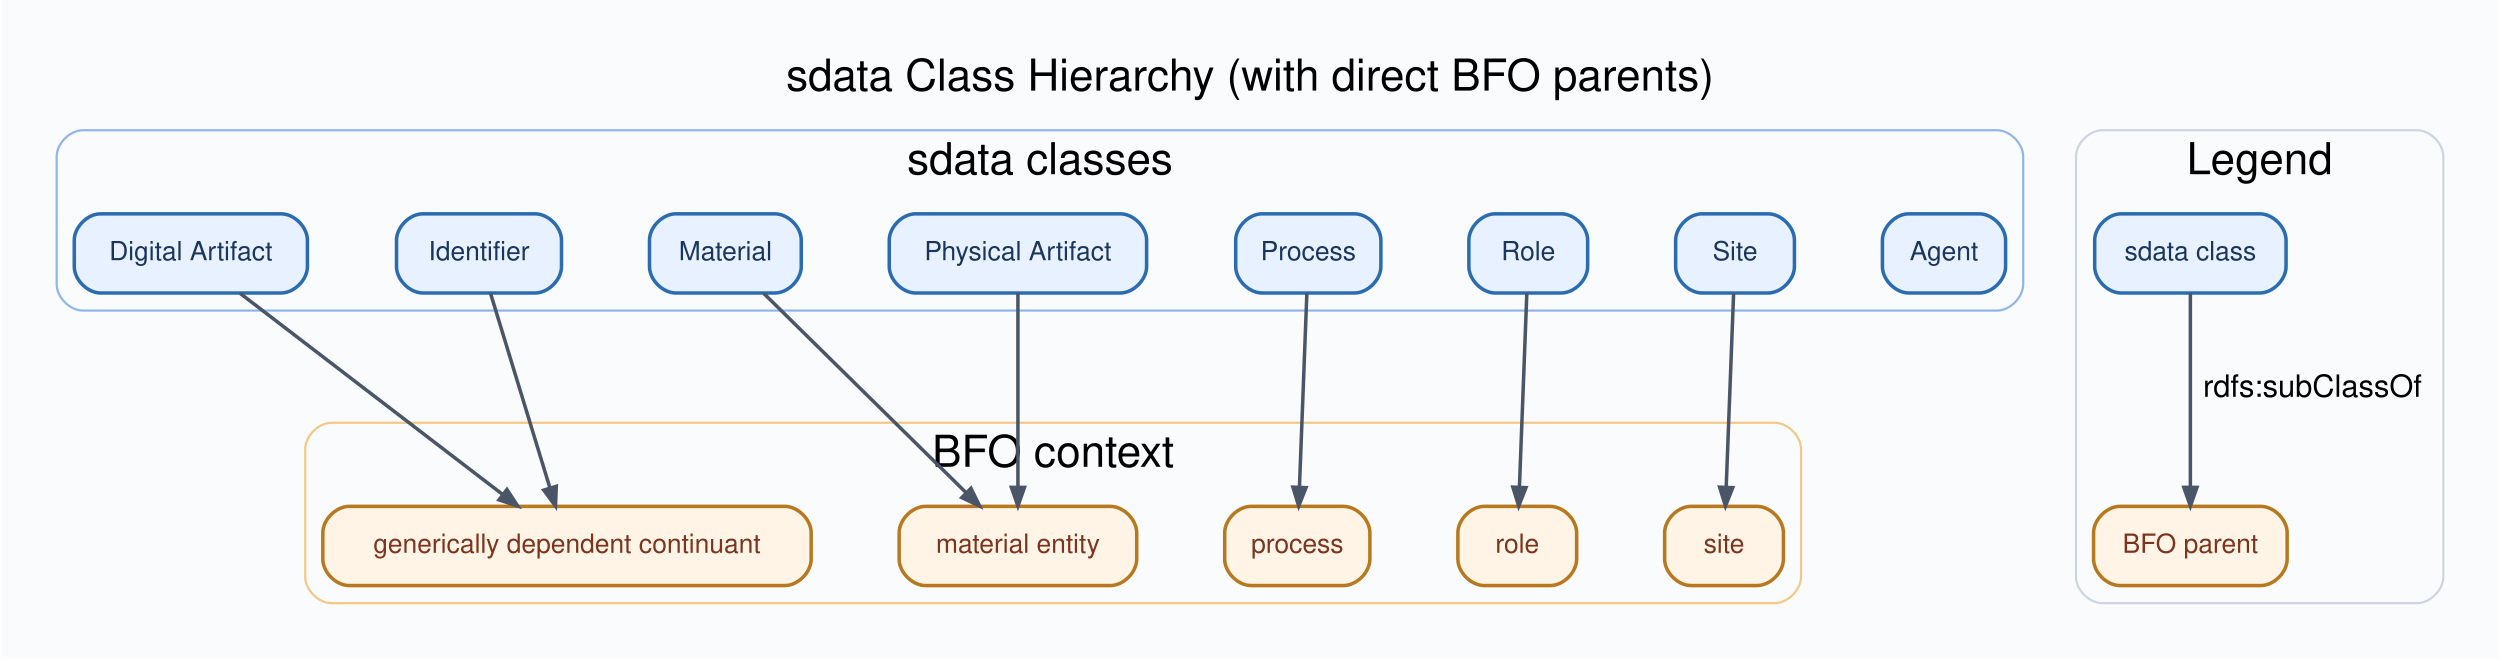
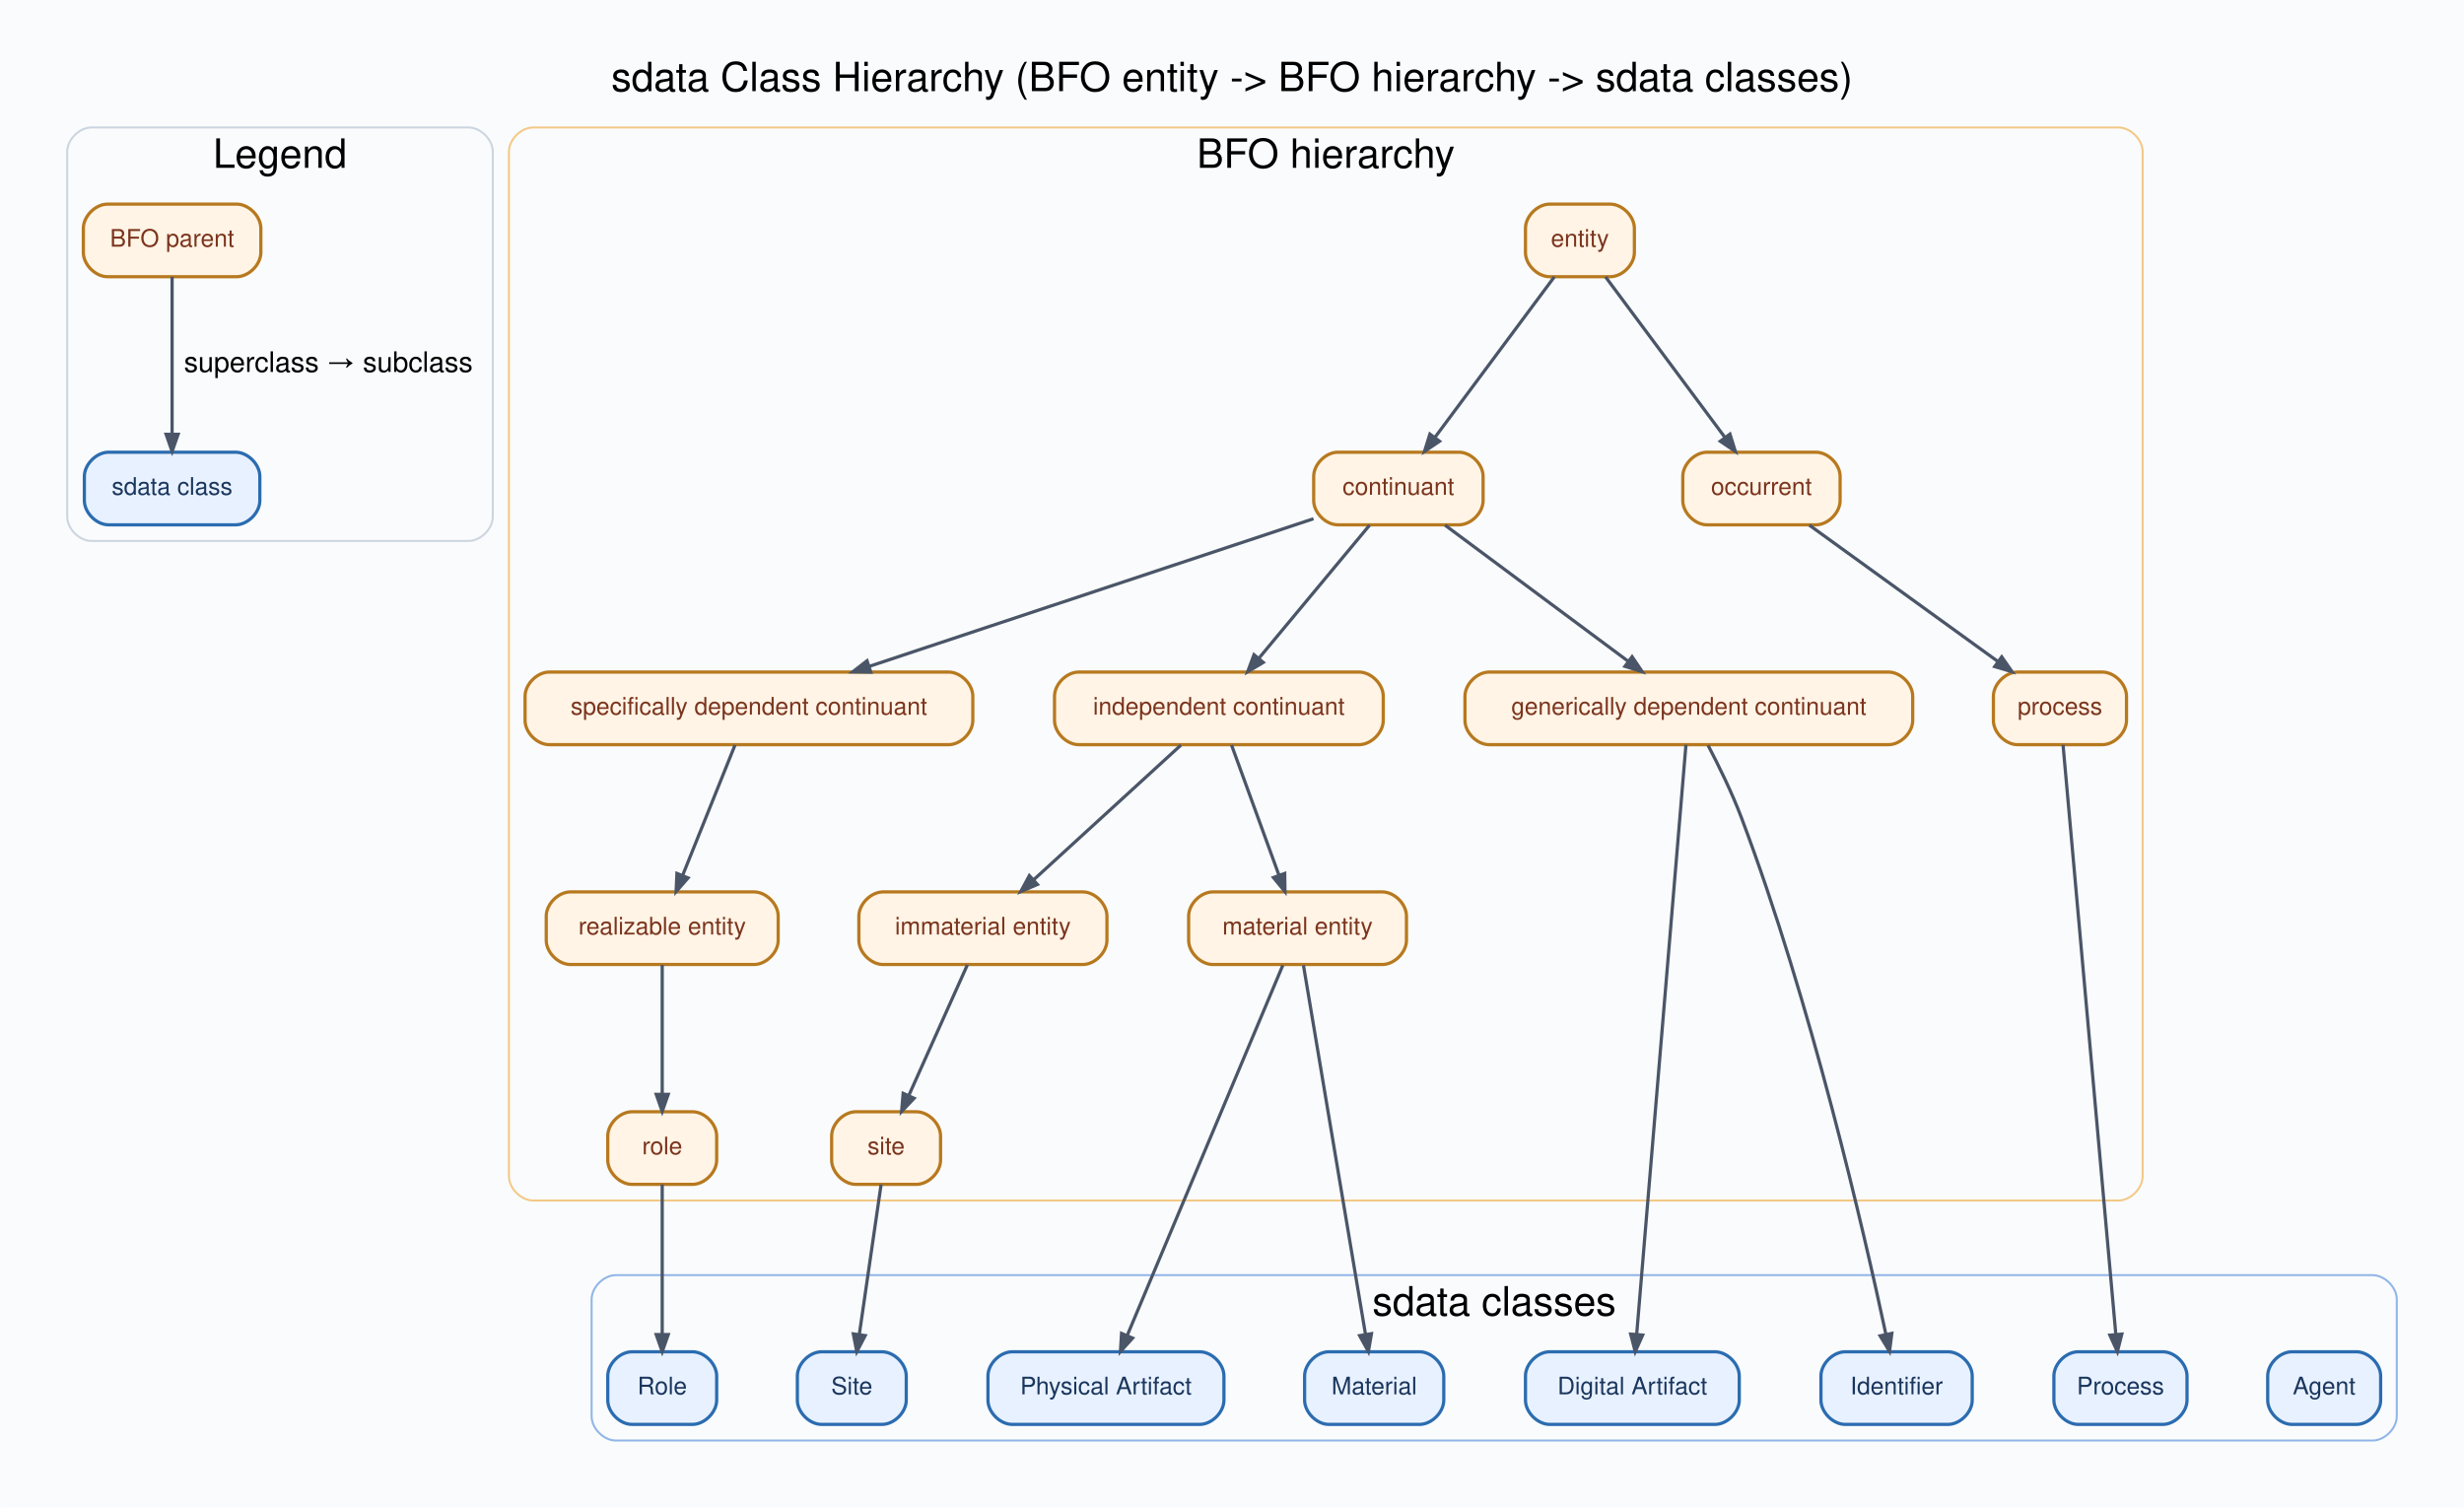
- <svg xmlns="http://www.w3.org/2000/svg" width="1135pt" height="299pt" viewBox="0.00 0.00 1135.40 299.40">
-   <g id="graph0" class="graph" transform="scale(1 1) rotate(0) translate(25.2 274.2)">
-     <polygon fill="#fafbfc" stroke="transparent" points="-25.2,25.2 -25.2,-274.2 1110.2,-274.2 1110.2,25.2 -25.2,25.2" />
-     <text text-anchor="middle" x="542.5" y="-233" font-family="Helvetica,sans-Serif" font-size="20.00">sdata Class Hierarchy (with direct BFO parents)</text>
+ <svg xmlns="http://www.w3.org/2000/svg" width="1221pt" height="747pt" viewBox="0.00 0.00 1221.40 747.40">
+   <g id="graph0" class="graph" transform="scale(1 1) rotate(0) translate(25.2 722.2)">
+     <polygon fill="#fafbfc" stroke="transparent" points="-25.2,25.2 -25.2,-722.2 1196.2,-722.2 1196.2,25.2 -25.2,25.2" />
+     <text text-anchor="middle" x="585.5" y="-677" font-family="Helvetica,sans-Serif" font-size="20.00">sdata Class Hierarchy (BFO entity -&gt; BFO hierarchy -&gt; sdata classes)</text>
    <g id="clust1" class="cluster">
-       <path fill="#fafbfc" stroke="#cbd5e0" d="M930,0C930,0 1073,0 1073,0 1079,0 1085,-6 1085,-12 1085,-12 1085,-203 1085,-203 1085,-209 1079,-215 1073,-215 1073,-215 930,-215 930,-215 924,-215 918,-209 918,-203 918,-203 918,-12 918,-12 918,-6 924,0 930,0" />
-       <text text-anchor="middle" x="1001.5" y="-195" font-family="Helvetica,sans-Serif" font-size="20.00">Legend</text>
+       <path fill="#fafbfc" stroke="#cbd5e0" d="M20,-454C20,-454 207,-454 207,-454 213,-454 219,-460 219,-466 219,-466 219,-647 219,-647 219,-653 213,-659 207,-659 207,-659 20,-659 20,-659 14,-659 8,-653 8,-647 8,-647 8,-466 8,-466 8,-460 14,-454 20,-454" />
+       <text text-anchor="middle" x="113.5" y="-639" font-family="Helvetica,sans-Serif" font-size="20.00">Legend</text>
    </g>
    <g id="clust2" class="cluster">
-       <path fill="#fafbfc" stroke="#f3c887" d="M125,0C125,0 781,0 781,0 787,0 793,-6 793,-12 793,-12 793,-70 793,-70 793,-76 787,-82 781,-82 781,-82 125,-82 125,-82 119,-82 113,-76 113,-70 113,-70 113,-12 113,-12 113,-6 119,0 125,0" />
-       <text text-anchor="middle" x="453" y="-62" font-family="Helvetica,sans-Serif" font-size="20.00">BFO context</text>
+       <path fill="#fafbfc" stroke="#f3c887" d="M239,-127C239,-127 1025,-127 1025,-127 1031,-127 1037,-133 1037,-139 1037,-139 1037,-647 1037,-647 1037,-653 1031,-659 1025,-659 1025,-659 239,-659 239,-659 233,-659 227,-653 227,-647 227,-647 227,-139 227,-139 227,-133 233,-127 239,-127" />
+       <text text-anchor="middle" x="632" y="-639" font-family="Helvetica,sans-Serif" font-size="20.00">BFO hierarchy</text>
    </g>
    <g id="clust3" class="cluster">
-       <path fill="#fafbfc" stroke="#90b5e8" d="M12,-133C12,-133 882,-133 882,-133 888,-133 894,-139 894,-145 894,-145 894,-203 894,-203 894,-209 888,-215 882,-215 882,-215 12,-215 12,-215 6,-215 0,-209 0,-203 0,-203 0,-145 0,-145 0,-139 6,-133 12,-133" />
-       <text text-anchor="middle" x="447" y="-195" font-family="Helvetica,sans-Serif" font-size="20.00">sdata classes</text>
+       <path fill="#fafbfc" stroke="#90b5e8" d="M280,-8C280,-8 1151,-8 1151,-8 1157,-8 1163,-14 1163,-20 1163,-20 1163,-78 1163,-78 1163,-84 1157,-90 1151,-90 1151,-90 280,-90 280,-90 274,-90 268,-84 268,-78 268,-78 268,-20 268,-20 268,-14 274,-8 280,-8" />
+       <text text-anchor="middle" x="715.5" y="-70" font-family="Helvetica,sans-Serif" font-size="20.00">sdata classes</text>
    </g>
    <g id="node1" class="node">
-       <path fill="#e8f1ff" stroke="#2b6cb0" stroke-width="1.6" d="M1001.5,-177C1001.5,-177 938.5,-177 938.5,-177 932.5,-177 926.5,-171 926.5,-165 926.5,-165 926.5,-153 926.5,-153 926.5,-147 932.5,-141 938.5,-141 938.5,-141 1001.5,-141 1001.5,-141 1007.5,-141 1013.5,-147 1013.5,-153 1013.5,-153 1013.5,-165 1013.5,-165 1013.5,-171 1007.5,-177 1001.5,-177" />
-       <text text-anchor="middle" x="970" y="-155.9" font-family="Helvetica,sans-Serif" font-size="12.00" fill="#1a365d">sdata class</text>
+       <path fill="#e8f1ff" stroke="#2b6cb0" stroke-width="1.6" d="M91.5,-498C91.5,-498 28.5,-498 28.5,-498 22.5,-498 16.5,-492 16.5,-486 16.5,-486 16.5,-474 16.5,-474 16.5,-468 22.5,-462 28.5,-462 28.5,-462 91.5,-462 91.5,-462 97.5,-462 103.5,-468 103.5,-474 103.5,-474 103.5,-486 103.5,-486 103.5,-492 97.5,-498 91.5,-498" />
+       <text text-anchor="middle" x="60" y="-476.9" font-family="Helvetica,sans-Serif" font-size="12.00" fill="#1a365d">sdata class</text>
    </g>
    <g id="node2" class="node">
-       <path fill="#fff4e5" stroke="#b7791f" stroke-width="1.6" d="M1002,-44C1002,-44 938,-44 938,-44 932,-44 926,-38 926,-32 926,-32 926,-20 926,-20 926,-14 932,-8 938,-8 938,-8 1002,-8 1002,-8 1008,-8 1014,-14 1014,-20 1014,-20 1014,-32 1014,-32 1014,-38 1008,-44 1002,-44" />
-       <text text-anchor="middle" x="970" y="-22.9" font-family="Helvetica,sans-Serif" font-size="12.00" fill="#7b341e">BFO parent</text>
+       <path fill="#fff4e5" stroke="#b7791f" stroke-width="1.6" d="M92,-621C92,-621 28,-621 28,-621 22,-621 16,-615 16,-609 16,-609 16,-597 16,-597 16,-591 22,-585 28,-585 28,-585 92,-585 92,-585 98,-585 104,-591 104,-597 104,-597 104,-609 104,-609 104,-615 98,-621 92,-621" />
+       <text text-anchor="middle" x="60" y="-599.9" font-family="Helvetica,sans-Serif" font-size="12.00" fill="#7b341e">BFO parent</text>
    </g>
    <g id="edge1" class="edge">
-       <path fill="none" stroke="#4a5568" stroke-width="1.6" d="M970,-140.87C970,-118.42 970,-78.81 970,-52.74" />
-       <polygon fill="#4a5568" stroke="#4a5568" stroke-width="1.6" points="972.98,-52.63 970,-44.13 967.03,-52.63 972.98,-52.63" />
-       <text text-anchor="middle" x="1025.5" y="-93.8" font-family="Helvetica,sans-Serif" font-size="14.00">rdfs:subClassOf</text>
+       <path fill="none" stroke="#4a5568" stroke-width="1.6" d="M60,-584.92C60,-564.68 60,-530.73 60,-507.16" />
+       <polygon fill="#4a5568" stroke="#4a5568" stroke-width="1.6" points="62.98,-506.88 60,-498.38 57.03,-506.88 62.98,-506.88" />
+       <text text-anchor="middle" x="137.5" y="-537.8" font-family="Helvetica,sans-Serif" font-size="14.00">superclass → subclass</text>
    </g>
    <g id="node3" class="node">
-       <path fill="#fff4e5" stroke="#b7791f" stroke-width="1.6" d="M585,-44C585,-44 543,-44 543,-44 537,-44 531,-38 531,-32 531,-32 531,-20 531,-20 531,-14 537,-8 543,-8 543,-8 585,-8 585,-8 591,-8 597,-14 597,-20 597,-20 597,-32 597,-32 597,-38 591,-44 585,-44" />
-       <text text-anchor="middle" x="564" y="-22.9" font-family="Helvetica,sans-Serif" font-size="12.00" fill="#7b341e">process</text>
+       <path fill="#fff4e5" stroke="#b7791f" stroke-width="1.6" d="M773,-621C773,-621 743,-621 743,-621 737,-621 731,-615 731,-609 731,-609 731,-597 731,-597 731,-591 737,-585 743,-585 743,-585 773,-585 773,-585 779,-585 785,-591 785,-597 785,-597 785,-609 785,-609 785,-615 779,-621 773,-621" />
+       <text text-anchor="middle" x="758" y="-599.9" font-family="Helvetica,sans-Serif" font-size="12.00" fill="#7b341e">entity</text>
    </g>
    <g id="node4" class="node">
-       <path fill="#fff4e5" stroke="#b7791f" stroke-width="1.6" d="M679,-44C679,-44 649,-44 649,-44 643,-44 637,-38 637,-32 637,-32 637,-20 637,-20 637,-14 643,-8 649,-8 649,-8 679,-8 679,-8 685,-8 691,-14 691,-20 691,-20 691,-32 691,-32 691,-38 685,-44 679,-44" />
-       <text text-anchor="middle" x="664" y="-22.9" font-family="Helvetica,sans-Serif" font-size="12.00" fill="#7b341e">role</text>
+       <path fill="#fff4e5" stroke="#b7791f" stroke-width="1.6" d="M698,-498C698,-498 638,-498 638,-498 632,-498 626,-492 626,-486 626,-486 626,-474 626,-474 626,-468 632,-462 638,-462 638,-462 698,-462 698,-462 704,-462 710,-468 710,-474 710,-474 710,-486 710,-486 710,-492 704,-498 698,-498" />
+       <text text-anchor="middle" x="668" y="-476.9" font-family="Helvetica,sans-Serif" font-size="12.00" fill="#7b341e">continuant</text>
+     </g>
+     <g id="edge2" class="edge">
+       <path fill="none" stroke="#4a5568" stroke-width="1.6" d="M745.3,-584.92C729.84,-564.14 703.64,-528.91 686.08,-505.31" />
+       <polygon fill="#4a5568" stroke="#4a5568" stroke-width="1.6" points="688.39,-503.43 680.93,-498.38 683.62,-506.98 688.39,-503.43" />
    </g>
    <g id="node5" class="node">
-       <path fill="#fff4e5" stroke="#b7791f" stroke-width="1.6" d="M773,-44C773,-44 743,-44 743,-44 737,-44 731,-38 731,-32 731,-32 731,-20 731,-20 731,-14 737,-8 743,-8 743,-8 773,-8 773,-8 779,-8 785,-14 785,-20 785,-20 785,-32 785,-32 785,-38 779,-44 773,-44" />
-       <text text-anchor="middle" x="758" y="-22.9" font-family="Helvetica,sans-Serif" font-size="12.00" fill="#7b341e">site</text>
+       <path fill="#fff4e5" stroke="#b7791f" stroke-width="1.6" d="M875,-498C875,-498 821,-498 821,-498 815,-498 809,-492 809,-486 809,-486 809,-474 809,-474 809,-468 815,-462 821,-462 821,-462 875,-462 875,-462 881,-462 887,-468 887,-474 887,-474 887,-486 887,-486 887,-492 881,-498 875,-498" />
+       <text text-anchor="middle" x="848" y="-476.9" font-family="Helvetica,sans-Serif" font-size="12.00" fill="#7b341e">occurrent</text>
+     </g>
+     <g id="edge3" class="edge">
+       <path fill="none" stroke="#4a5568" stroke-width="1.6" d="M770.7,-584.92C786.16,-564.14 812.36,-528.91 829.92,-505.31" />
+       <polygon fill="#4a5568" stroke="#4a5568" stroke-width="1.6" points="832.38,-506.98 835.07,-498.38 827.61,-503.43 832.38,-506.98" />
    </g>
    <g id="node6" class="node">
-       <path fill="#fff4e5" stroke="#b7791f" stroke-width="1.6" d="M331,-44C331,-44 133,-44 133,-44 127,-44 121,-38 121,-32 121,-32 121,-20 121,-20 121,-14 127,-8 133,-8 133,-8 331,-8 331,-8 337,-8 343,-14 343,-20 343,-20 343,-32 343,-32 343,-38 337,-44 331,-44" />
-       <text text-anchor="middle" x="232" y="-22.9" font-family="Helvetica,sans-Serif" font-size="12.00" fill="#7b341e">generically dependent continuant</text>
+       <path fill="#fff4e5" stroke="#b7791f" stroke-width="1.6" d="M648.5,-389C648.5,-389 509.5,-389 509.5,-389 503.5,-389 497.5,-383 497.5,-377 497.5,-377 497.5,-365 497.5,-365 497.5,-359 503.5,-353 509.5,-353 509.5,-353 648.5,-353 648.5,-353 654.5,-353 660.5,-359 660.5,-365 660.5,-365 660.5,-377 660.5,-377 660.5,-383 654.5,-389 648.5,-389" />
+       <text text-anchor="middle" x="579" y="-367.9" font-family="Helvetica,sans-Serif" font-size="12.00" fill="#7b341e">independent continuant</text>
+     </g>
+     <g id="edge4" class="edge">
+       <path fill="none" stroke="#4a5568" stroke-width="1.6" d="M653.7,-461.81C638.84,-443.95 615.48,-415.86 598.84,-395.86" />
+       <polygon fill="#4a5568" stroke="#4a5568" stroke-width="1.6" points="600.99,-393.78 593.26,-389.15 596.41,-397.59 600.99,-393.78" />
+     </g>
+     <g id="node9" class="node">
+       <path fill="#fff4e5" stroke="#b7791f" stroke-width="1.6" d="M445,-389C445,-389 247,-389 247,-389 241,-389 235,-383 235,-377 235,-377 235,-365 235,-365 235,-359 241,-353 247,-353 247,-353 445,-353 445,-353 451,-353 457,-359 457,-365 457,-365 457,-377 457,-377 457,-383 451,-389 445,-389" />
+       <text text-anchor="middle" x="346" y="-367.9" font-family="Helvetica,sans-Serif" font-size="12.00" fill="#7b341e">specifically dependent continuant</text>
+     </g>
+     <g id="edge5" class="edge">
+       <path fill="none" stroke="#4a5568" stroke-width="1.6" d="M625.9,-465.01C569.7,-446.34 469.82,-413.14 405.81,-391.88" />
+       <polygon fill="#4a5568" stroke="#4a5568" stroke-width="1.6" points="406.42,-388.94 397.41,-389.08 404.54,-394.59 406.42,-388.94" />
+     </g>
+     <g id="node12" class="node">
+       <path fill="#fff4e5" stroke="#b7791f" stroke-width="1.6" d="M911,-389C911,-389 713,-389 713,-389 707,-389 701,-383 701,-377 701,-377 701,-365 701,-365 701,-359 707,-353 713,-353 713,-353 911,-353 911,-353 917,-353 923,-359 923,-365 923,-365 923,-377 923,-377 923,-383 917,-389 911,-389" />
+       <text text-anchor="middle" x="812" y="-367.9" font-family="Helvetica,sans-Serif" font-size="12.00" fill="#7b341e">generically dependent continuant</text>
+     </g>
+     <g id="edge6" class="edge">
+       <path fill="none" stroke="#4a5568" stroke-width="1.6" d="M691.14,-461.81C715.8,-443.48 754.96,-414.38 781.99,-394.3" />
+       <polygon fill="#4a5568" stroke="#4a5568" stroke-width="1.6" points="783.87,-396.61 788.92,-389.15 780.32,-391.83 783.87,-396.61" />
    </g>
    <g id="node7" class="node">
-       <path fill="#fff4e5" stroke="#b7791f" stroke-width="1.6" d="M479,-44C479,-44 395,-44 395,-44 389,-44 383,-38 383,-32 383,-32 383,-20 383,-20 383,-14 389,-8 395,-8 395,-8 479,-8 479,-8 485,-8 491,-14 491,-20 491,-20 491,-32 491,-32 491,-38 485,-44 479,-44" />
-       <text text-anchor="middle" x="437" y="-22.9" font-family="Helvetica,sans-Serif" font-size="12.00" fill="#7b341e">material entity</text>
+       <path fill="#fff4e5" stroke="#b7791f" stroke-width="1.6" d="M1017,-389C1017,-389 975,-389 975,-389 969,-389 963,-383 963,-377 963,-377 963,-365 963,-365 963,-359 969,-353 975,-353 975,-353 1017,-353 1017,-353 1023,-353 1029,-359 1029,-365 1029,-365 1029,-377 1029,-377 1029,-383 1023,-389 1017,-389" />
+       <text text-anchor="middle" x="996" y="-367.9" font-family="Helvetica,sans-Serif" font-size="12.00" fill="#7b341e">process</text>
+     </g>
+     <g id="edge7" class="edge">
+       <path fill="none" stroke="#4a5568" stroke-width="1.6" d="M871.78,-461.81C897.13,-443.48 937.38,-414.38 965.15,-394.3" />
+       <polygon fill="#4a5568" stroke="#4a5568" stroke-width="1.6" points="967.13,-396.54 972.28,-389.15 963.65,-391.72 967.13,-396.54" />
+     </g>
+     <g id="node13" class="node">
+       <path fill="#fff4e5" stroke="#b7791f" stroke-width="1.6" d="M660,-280C660,-280 576,-280 576,-280 570,-280 564,-274 564,-268 564,-268 564,-256 564,-256 564,-250 570,-244 576,-244 576,-244 660,-244 660,-244 666,-244 672,-250 672,-256 672,-256 672,-268 672,-268 672,-274 666,-280 660,-280" />
+       <text text-anchor="middle" x="618" y="-258.9" font-family="Helvetica,sans-Serif" font-size="12.00" fill="#7b341e">material entity</text>
+     </g>
+     <g id="edge8" class="edge">
+       <path fill="none" stroke="#4a5568" stroke-width="1.6" d="M585.27,-352.81C591.63,-335.34 601.57,-308.08 608.82,-288.18" />
+       <polygon fill="#4a5568" stroke="#4a5568" stroke-width="1.6" points="611.63,-289.15 611.75,-280.15 606.04,-287.12 611.63,-289.15" />
+     </g>
+     <g id="node14" class="node">
+       <path fill="#fff4e5" stroke="#b7791f" stroke-width="1.6" d="M511.5,-280C511.5,-280 412.5,-280 412.5,-280 406.5,-280 400.5,-274 400.5,-268 400.5,-268 400.5,-256 400.5,-256 400.5,-250 406.5,-244 412.5,-244 412.5,-244 511.5,-244 511.5,-244 517.5,-244 523.5,-250 523.5,-256 523.5,-256 523.5,-268 523.5,-268 523.5,-274 517.5,-280 511.5,-280" />
+       <text text-anchor="middle" x="462" y="-258.9" font-family="Helvetica,sans-Serif" font-size="12.00" fill="#7b341e">immaterial entity</text>
+     </g>
+     <g id="edge9" class="edge">
+       <path fill="none" stroke="#4a5568" stroke-width="1.6" d="M560.2,-352.81C540.42,-334.71 509.16,-306.12 487.23,-286.08" />
+       <polygon fill="#4a5568" stroke="#4a5568" stroke-width="1.6" points="489.03,-283.69 480.75,-280.15 485.02,-288.08 489.03,-283.69" />
+     </g>
+     <g id="node20" class="node">
+       <path fill="#e8f1ff" stroke="#2b6cb0" stroke-width="1.6" d="M1047,-52C1047,-52 1005,-52 1005,-52 999,-52 993,-46 993,-40 993,-40 993,-28 993,-28 993,-22 999,-16 1005,-16 1005,-16 1047,-16 1047,-16 1053,-16 1059,-22 1059,-28 1059,-28 1059,-40 1059,-40 1059,-46 1053,-52 1047,-52" />
+       <text text-anchor="middle" x="1026" y="-30.9" font-family="Helvetica,sans-Serif" font-size="12.00" fill="#1a365d">Process</text>
+     </g>
+     <g id="edge10" class="edge">
+       <path fill="none" stroke="#4a5568" stroke-width="1.6" d="M997.53,-352.93C1002.44,-298.04 1017.86,-125.91 1023.71,-60.53" />
+       <polygon fill="#4a5568" stroke="#4a5568" stroke-width="1.6" points="1026.68,-60.77 1024.47,-52.04 1020.75,-60.24 1026.68,-60.77" />
    </g>
    <g id="node8" class="node">
-       <path fill="#e8f1ff" stroke="#2b6cb0" stroke-width="1.6" d="M874,-177C874,-177 842,-177 842,-177 836,-177 830,-171 830,-165 830,-165 830,-153 830,-153 830,-147 836,-141 842,-141 842,-141 874,-141 874,-141 880,-141 886,-147 886,-153 886,-153 886,-165 886,-165 886,-171 880,-177 874,-177" />
-       <text text-anchor="middle" x="858" y="-155.9" font-family="Helvetica,sans-Serif" font-size="12.00" fill="#1a365d">Agent</text>
-     </g>
-     <g id="node9" class="node">
-       <path fill="#e8f1ff" stroke="#2b6cb0" stroke-width="1.6" d="M102,-177C102,-177 20,-177 20,-177 14,-177 8,-171 8,-165 8,-165 8,-153 8,-153 8,-147 14,-141 20,-141 20,-141 102,-141 102,-141 108,-141 114,-147 114,-153 114,-153 114,-165 114,-165 114,-171 108,-177 102,-177" />
-       <text text-anchor="middle" x="61" y="-155.9" font-family="Helvetica,sans-Serif" font-size="12.00" fill="#1a365d">Digital Artifact</text>
-     </g>
-     <g id="edge2" class="edge">
-       <path fill="none" stroke="#4a5568" stroke-width="1.6" d="M83.36,-140.87C113.95,-117.44 168.92,-75.32 202.76,-49.4" />
-       <polygon fill="#4a5568" stroke="#4a5568" stroke-width="1.6" points="204.7,-51.66 209.64,-44.13 201.08,-46.94 204.7,-51.66" />
+       <path fill="#fff4e5" stroke="#b7791f" stroke-width="1.6" d="M348.5,-280C348.5,-280 257.5,-280 257.5,-280 251.5,-280 245.5,-274 245.5,-268 245.5,-268 245.5,-256 245.5,-256 245.5,-250 251.5,-244 257.5,-244 257.5,-244 348.5,-244 348.5,-244 354.5,-244 360.5,-250 360.5,-256 360.5,-256 360.5,-268 360.5,-268 360.5,-274 354.5,-280 348.5,-280" />
+       <text text-anchor="middle" x="303" y="-258.9" font-family="Helvetica,sans-Serif" font-size="12.00" fill="#7b341e">realizable entity</text>
    </g>
    <g id="node10" class="node">
-       <path fill="#e8f1ff" stroke="#2b6cb0" stroke-width="1.6" d="M217.5,-177C217.5,-177 166.5,-177 166.5,-177 160.5,-177 154.5,-171 154.5,-165 154.5,-165 154.5,-153 154.5,-153 154.5,-147 160.5,-141 166.5,-141 166.5,-141 217.5,-141 217.5,-141 223.5,-141 229.5,-147 229.5,-153 229.5,-153 229.5,-165 229.5,-165 229.5,-171 223.5,-177 217.5,-177" />
-       <text text-anchor="middle" x="192" y="-155.9" font-family="Helvetica,sans-Serif" font-size="12.00" fill="#1a365d">Identifier</text>
+       <path fill="#fff4e5" stroke="#b7791f" stroke-width="1.6" d="M318,-171C318,-171 288,-171 288,-171 282,-171 276,-165 276,-159 276,-159 276,-147 276,-147 276,-141 282,-135 288,-135 288,-135 318,-135 318,-135 324,-135 330,-141 330,-147 330,-147 330,-159 330,-159 330,-165 324,-171 318,-171" />
+       <text text-anchor="middle" x="303" y="-149.9" font-family="Helvetica,sans-Serif" font-size="12.00" fill="#7b341e">role</text>
    </g>
-     <g id="edge3" class="edge">
-       <path fill="none" stroke="#4a5568" stroke-width="1.6" d="M197.23,-140.87C204.12,-118.32 216.28,-78.47 224.24,-52.4" />
-       <polygon fill="#4a5568" stroke="#4a5568" stroke-width="1.6" points="227.13,-53.13 226.77,-44.13 221.44,-51.39 227.13,-53.13" />
+     <g id="edge11" class="edge">
+       <path fill="none" stroke="#4a5568" stroke-width="1.6" d="M303,-243.81C303,-226.49 303,-199.57 303,-179.71" />
+       <polygon fill="#4a5568" stroke="#4a5568" stroke-width="1.6" points="305.98,-179.65 303,-171.15 300.03,-179.65 305.98,-179.65" />
+     </g>
+     <g id="edge12" class="edge">
+       <path fill="none" stroke="#4a5568" stroke-width="1.6" d="M339.09,-352.81C332.07,-335.34 321.12,-308.08 313.12,-288.18" />
+       <polygon fill="#4a5568" stroke="#4a5568" stroke-width="1.6" points="315.82,-286.93 309.89,-280.15 310.3,-289.15 315.82,-286.93" />
+     </g>
+     <g id="node21" class="node">
+       <path fill="#e8f1ff" stroke="#2b6cb0" stroke-width="1.6" d="M318,-52C318,-52 288,-52 288,-52 282,-52 276,-46 276,-40 276,-40 276,-28 276,-28 276,-22 282,-16 288,-16 288,-16 318,-16 318,-16 324,-16 330,-22 330,-28 330,-28 330,-40 330,-40 330,-46 324,-52 318,-52" />
+       <text text-anchor="middle" x="303" y="-30.9" font-family="Helvetica,sans-Serif" font-size="12.00" fill="#1a365d">Role</text>
+     </g>
+     <g id="edge13" class="edge">
+       <path fill="none" stroke="#4a5568" stroke-width="1.6" d="M303,-134.99C303,-115.49 303,-83.33 303,-60.76" />
+       <polygon fill="#4a5568" stroke="#4a5568" stroke-width="1.6" points="305.98,-60.53 303,-52.03 300.03,-60.53 305.98,-60.53" />
    </g>
    <g id="node11" class="node">
-       <path fill="#e8f1ff" stroke="#2b6cb0" stroke-width="1.6" d="M326.5,-177C326.5,-177 281.5,-177 281.5,-177 275.5,-177 269.5,-171 269.5,-165 269.5,-165 269.5,-153 269.5,-153 269.5,-147 275.5,-141 281.5,-141 281.5,-141 326.5,-141 326.5,-141 332.5,-141 338.5,-147 338.5,-153 338.5,-153 338.5,-165 338.5,-165 338.5,-171 332.5,-177 326.5,-177" />
-       <text text-anchor="middle" x="304" y="-155.9" font-family="Helvetica,sans-Serif" font-size="12.00" fill="#1a365d">Material</text>
+       <path fill="#fff4e5" stroke="#b7791f" stroke-width="1.6" d="M429,-171C429,-171 399,-171 399,-171 393,-171 387,-165 387,-159 387,-159 387,-147 387,-147 387,-141 393,-135 399,-135 399,-135 429,-135 429,-135 435,-135 441,-141 441,-147 441,-147 441,-159 441,-159 441,-165 435,-171 429,-171" />
+       <text text-anchor="middle" x="414" y="-149.9" font-family="Helvetica,sans-Serif" font-size="12.00" fill="#7b341e">site</text>
    </g>
-     <g id="edge4" class="edge">
-       <path fill="none" stroke="#4a5568" stroke-width="1.6" d="M321.39,-140.87C344.89,-117.73 386.87,-76.38 413.26,-50.39" />
-       <polygon fill="#4a5568" stroke="#4a5568" stroke-width="1.6" points="415.64,-52.22 419.61,-44.13 411.47,-47.98 415.64,-52.22" />
+     <g id="node22" class="node">
+       <path fill="#e8f1ff" stroke="#2b6cb0" stroke-width="1.6" d="M412,-52C412,-52 382,-52 382,-52 376,-52 370,-46 370,-40 370,-40 370,-28 370,-28 370,-22 376,-16 382,-16 382,-16 412,-16 412,-16 418,-16 424,-22 424,-28 424,-28 424,-40 424,-40 424,-46 418,-52 412,-52" />
+       <text text-anchor="middle" x="397" y="-30.9" font-family="Helvetica,sans-Serif" font-size="12.00" fill="#1a365d">Site</text>
    </g>
-     <g id="node12" class="node">
-       <path fill="#e8f1ff" stroke="#2b6cb0" stroke-width="1.6" d="M483.5,-177C483.5,-177 390.5,-177 390.5,-177 384.5,-177 378.5,-171 378.5,-165 378.5,-165 378.5,-153 378.5,-153 378.5,-147 384.5,-141 390.5,-141 390.5,-141 483.5,-141 483.5,-141 489.5,-141 495.5,-147 495.5,-153 495.5,-153 495.5,-165 495.5,-165 495.5,-171 489.5,-177 483.5,-177" />
-       <text text-anchor="middle" x="437" y="-155.9" font-family="Helvetica,sans-Serif" font-size="12.00" fill="#1a365d">Physical Artifact</text>
+     <g id="edge14" class="edge">
+       <path fill="none" stroke="#4a5568" stroke-width="1.6" d="M411.53,-134.99C408.68,-115.4 403.98,-83.04 400.7,-60.46" />
+       <polygon fill="#4a5568" stroke="#4a5568" stroke-width="1.6" points="403.64,-60.02 399.47,-52.03 397.75,-60.87 403.64,-60.02" />
    </g>
-     <g id="edge5" class="edge">
-       <path fill="none" stroke="#4a5568" stroke-width="1.6" d="M437,-140.87C437,-118.42 437,-78.81 437,-52.74" />
-       <polygon fill="#4a5568" stroke="#4a5568" stroke-width="1.6" points="439.98,-52.63 437,-44.13 434.03,-52.63 439.98,-52.63" />
+     <g id="node16" class="node">
+       <path fill="#e8f1ff" stroke="#2b6cb0" stroke-width="1.6" d="M825,-52C825,-52 743,-52 743,-52 737,-52 731,-46 731,-40 731,-40 731,-28 731,-28 731,-22 737,-16 743,-16 743,-16 825,-16 825,-16 831,-16 837,-22 837,-28 837,-28 837,-40 837,-40 837,-46 831,-52 825,-52" />
+       <text text-anchor="middle" x="784" y="-30.9" font-family="Helvetica,sans-Serif" font-size="12.00" fill="#1a365d">Digital Artifact</text>
    </g>
-     <g id="node13" class="node">
-       <path fill="#e8f1ff" stroke="#2b6cb0" stroke-width="1.6" d="M590,-177C590,-177 548,-177 548,-177 542,-177 536,-171 536,-165 536,-165 536,-153 536,-153 536,-147 542,-141 548,-141 548,-141 590,-141 590,-141 596,-141 602,-147 602,-153 602,-153 602,-165 602,-165 602,-171 596,-177 590,-177" />
-       <text text-anchor="middle" x="569" y="-155.9" font-family="Helvetica,sans-Serif" font-size="12.00" fill="#1a365d">Process</text>
+     <g id="edge15" class="edge">
+       <path fill="none" stroke="#4a5568" stroke-width="1.6" d="M810.57,-352.93C805.99,-298.04 791.6,-125.91 786.13,-60.53" />
+       <polygon fill="#4a5568" stroke="#4a5568" stroke-width="1.6" points="789.1,-60.26 785.42,-52.04 783.17,-60.76 789.1,-60.26" />
    </g>
-     <g id="edge6" class="edge">
-       <path fill="none" stroke="#4a5568" stroke-width="1.6" d="M568.35,-140.87C567.49,-118.42 565.98,-78.81 564.98,-52.74" />
-       <polygon fill="#4a5568" stroke="#4a5568" stroke-width="1.6" points="567.95,-52.51 564.65,-44.13 562,-52.74 567.95,-52.51" />
+     <g id="node17" class="node">
+       <path fill="#e8f1ff" stroke="#2b6cb0" stroke-width="1.6" d="M940.5,-52C940.5,-52 889.5,-52 889.5,-52 883.5,-52 877.5,-46 877.5,-40 877.5,-40 877.5,-28 877.5,-28 877.5,-22 883.5,-16 889.5,-16 889.5,-16 940.5,-16 940.5,-16 946.5,-16 952.5,-22 952.5,-28 952.5,-28 952.5,-40 952.5,-40 952.5,-46 946.5,-52 940.5,-52" />
+       <text text-anchor="middle" x="915" y="-30.9" font-family="Helvetica,sans-Serif" font-size="12.00" fill="#1a365d">Identifier</text>
    </g>
-     <g id="node14" class="node">
-       <path fill="#e8f1ff" stroke="#2b6cb0" stroke-width="1.6" d="M684,-177C684,-177 654,-177 654,-177 648,-177 642,-171 642,-165 642,-165 642,-153 642,-153 642,-147 648,-141 654,-141 654,-141 684,-141 684,-141 690,-141 696,-147 696,-153 696,-153 696,-165 696,-165 696,-171 690,-177 684,-177" />
-       <text text-anchor="middle" x="669" y="-155.9" font-family="Helvetica,sans-Serif" font-size="12.00" fill="#1a365d">Role</text>
+     <g id="edge16" class="edge">
+       <path fill="none" stroke="#4a5568" stroke-width="1.6" d="M821.52,-352.7C826.86,-342.52 833.36,-329.27 838,-317 872.71,-225.16 898.93,-111.08 909.67,-60.82" />
+       <polygon fill="#4a5568" stroke="#4a5568" stroke-width="1.6" points="912.65,-61.13 911.5,-52.2 906.83,-59.9 912.65,-61.13" />
    </g>
-     <g id="edge7" class="edge">
-       <path fill="none" stroke="#4a5568" stroke-width="1.6" d="M668.35,-140.87C667.49,-118.42 665.98,-78.81 664.98,-52.74" />
-       <polygon fill="#4a5568" stroke="#4a5568" stroke-width="1.6" points="667.95,-52.51 664.65,-44.13 662,-52.74 667.95,-52.51" />
+     <g id="node18" class="node">
+       <path fill="#e8f1ff" stroke="#2b6cb0" stroke-width="1.6" d="M678.5,-52C678.5,-52 633.5,-52 633.5,-52 627.5,-52 621.5,-46 621.5,-40 621.5,-40 621.5,-28 621.5,-28 621.5,-22 627.5,-16 633.5,-16 633.5,-16 678.5,-16 678.5,-16 684.5,-16 690.5,-22 690.5,-28 690.5,-28 690.5,-40 690.5,-40 690.5,-46 684.5,-52 678.5,-52" />
+       <text text-anchor="middle" x="656" y="-30.9" font-family="Helvetica,sans-Serif" font-size="12.00" fill="#1a365d">Material</text>
+     </g>
+     <g id="edge17" class="edge">
+       <path fill="none" stroke="#4a5568" stroke-width="1.6" d="M620.92,-243.64C627.57,-204.11 643.86,-107.2 651.68,-60.7" />
+       <polygon fill="#4a5568" stroke="#4a5568" stroke-width="1.6" points="654.65,-60.98 653.12,-52.11 648.78,-60 654.65,-60.98" />
+     </g>
+     <g id="node19" class="node">
+       <path fill="#e8f1ff" stroke="#2b6cb0" stroke-width="1.6" d="M569.5,-52C569.5,-52 476.5,-52 476.5,-52 470.5,-52 464.5,-46 464.5,-40 464.5,-40 464.5,-28 464.5,-28 464.5,-22 470.5,-16 476.5,-16 476.5,-16 569.5,-16 569.5,-16 575.5,-16 581.5,-22 581.5,-28 581.5,-28 581.5,-40 581.5,-40 581.5,-46 575.5,-52 569.5,-52" />
+       <text text-anchor="middle" x="523" y="-30.9" font-family="Helvetica,sans-Serif" font-size="12.00" fill="#1a365d">Physical Artifact</text>
+     </g>
+     <g id="edge18" class="edge">
+       <path fill="none" stroke="#4a5568" stroke-width="1.6" d="M610.7,-243.64C594.02,-203.94 553.01,-106.39 533.56,-60.12" />
+       <polygon fill="#4a5568" stroke="#4a5568" stroke-width="1.6" points="536.23,-58.79 530.19,-52.11 530.74,-61.1 536.23,-58.79" />
+     </g>
+     <g id="edge19" class="edge">
+       <path fill="none" stroke="#4a5568" stroke-width="1.6" d="M454.29,-243.81C446.42,-226.26 434.12,-198.84 425.18,-178.91" />
+       <polygon fill="#4a5568" stroke="#4a5568" stroke-width="1.6" points="427.89,-177.69 421.69,-171.15 422.46,-180.12 427.89,-177.69" />
    </g>
    <g id="node15" class="node">
-       <path fill="#e8f1ff" stroke="#2b6cb0" stroke-width="1.6" d="M778,-177C778,-177 748,-177 748,-177 742,-177 736,-171 736,-165 736,-165 736,-153 736,-153 736,-147 742,-141 748,-141 748,-141 778,-141 778,-141 784,-141 790,-147 790,-153 790,-153 790,-165 790,-165 790,-171 784,-177 778,-177" />
-       <text text-anchor="middle" x="763" y="-155.9" font-family="Helvetica,sans-Serif" font-size="12.00" fill="#1a365d">Site</text>
-     </g>
-     <g id="edge8" class="edge">
-       <path fill="none" stroke="#4a5568" stroke-width="1.6" d="M762.35,-140.87C761.49,-118.42 759.98,-78.81 758.98,-52.74" />
-       <polygon fill="#4a5568" stroke="#4a5568" stroke-width="1.6" points="761.95,-52.51 758.65,-44.13 756,-52.74 761.95,-52.51" />
+       <path fill="#e8f1ff" stroke="#2b6cb0" stroke-width="1.6" d="M1143,-52C1143,-52 1111,-52 1111,-52 1105,-52 1099,-46 1099,-40 1099,-40 1099,-28 1099,-28 1099,-22 1105,-16 1111,-16 1111,-16 1143,-16 1143,-16 1149,-16 1155,-22 1155,-28 1155,-28 1155,-40 1155,-40 1155,-46 1149,-52 1143,-52" />
+       <text text-anchor="middle" x="1127" y="-30.9" font-family="Helvetica,sans-Serif" font-size="12.00" fill="#1a365d">Agent</text>
    </g>
  </g>
</svg>
